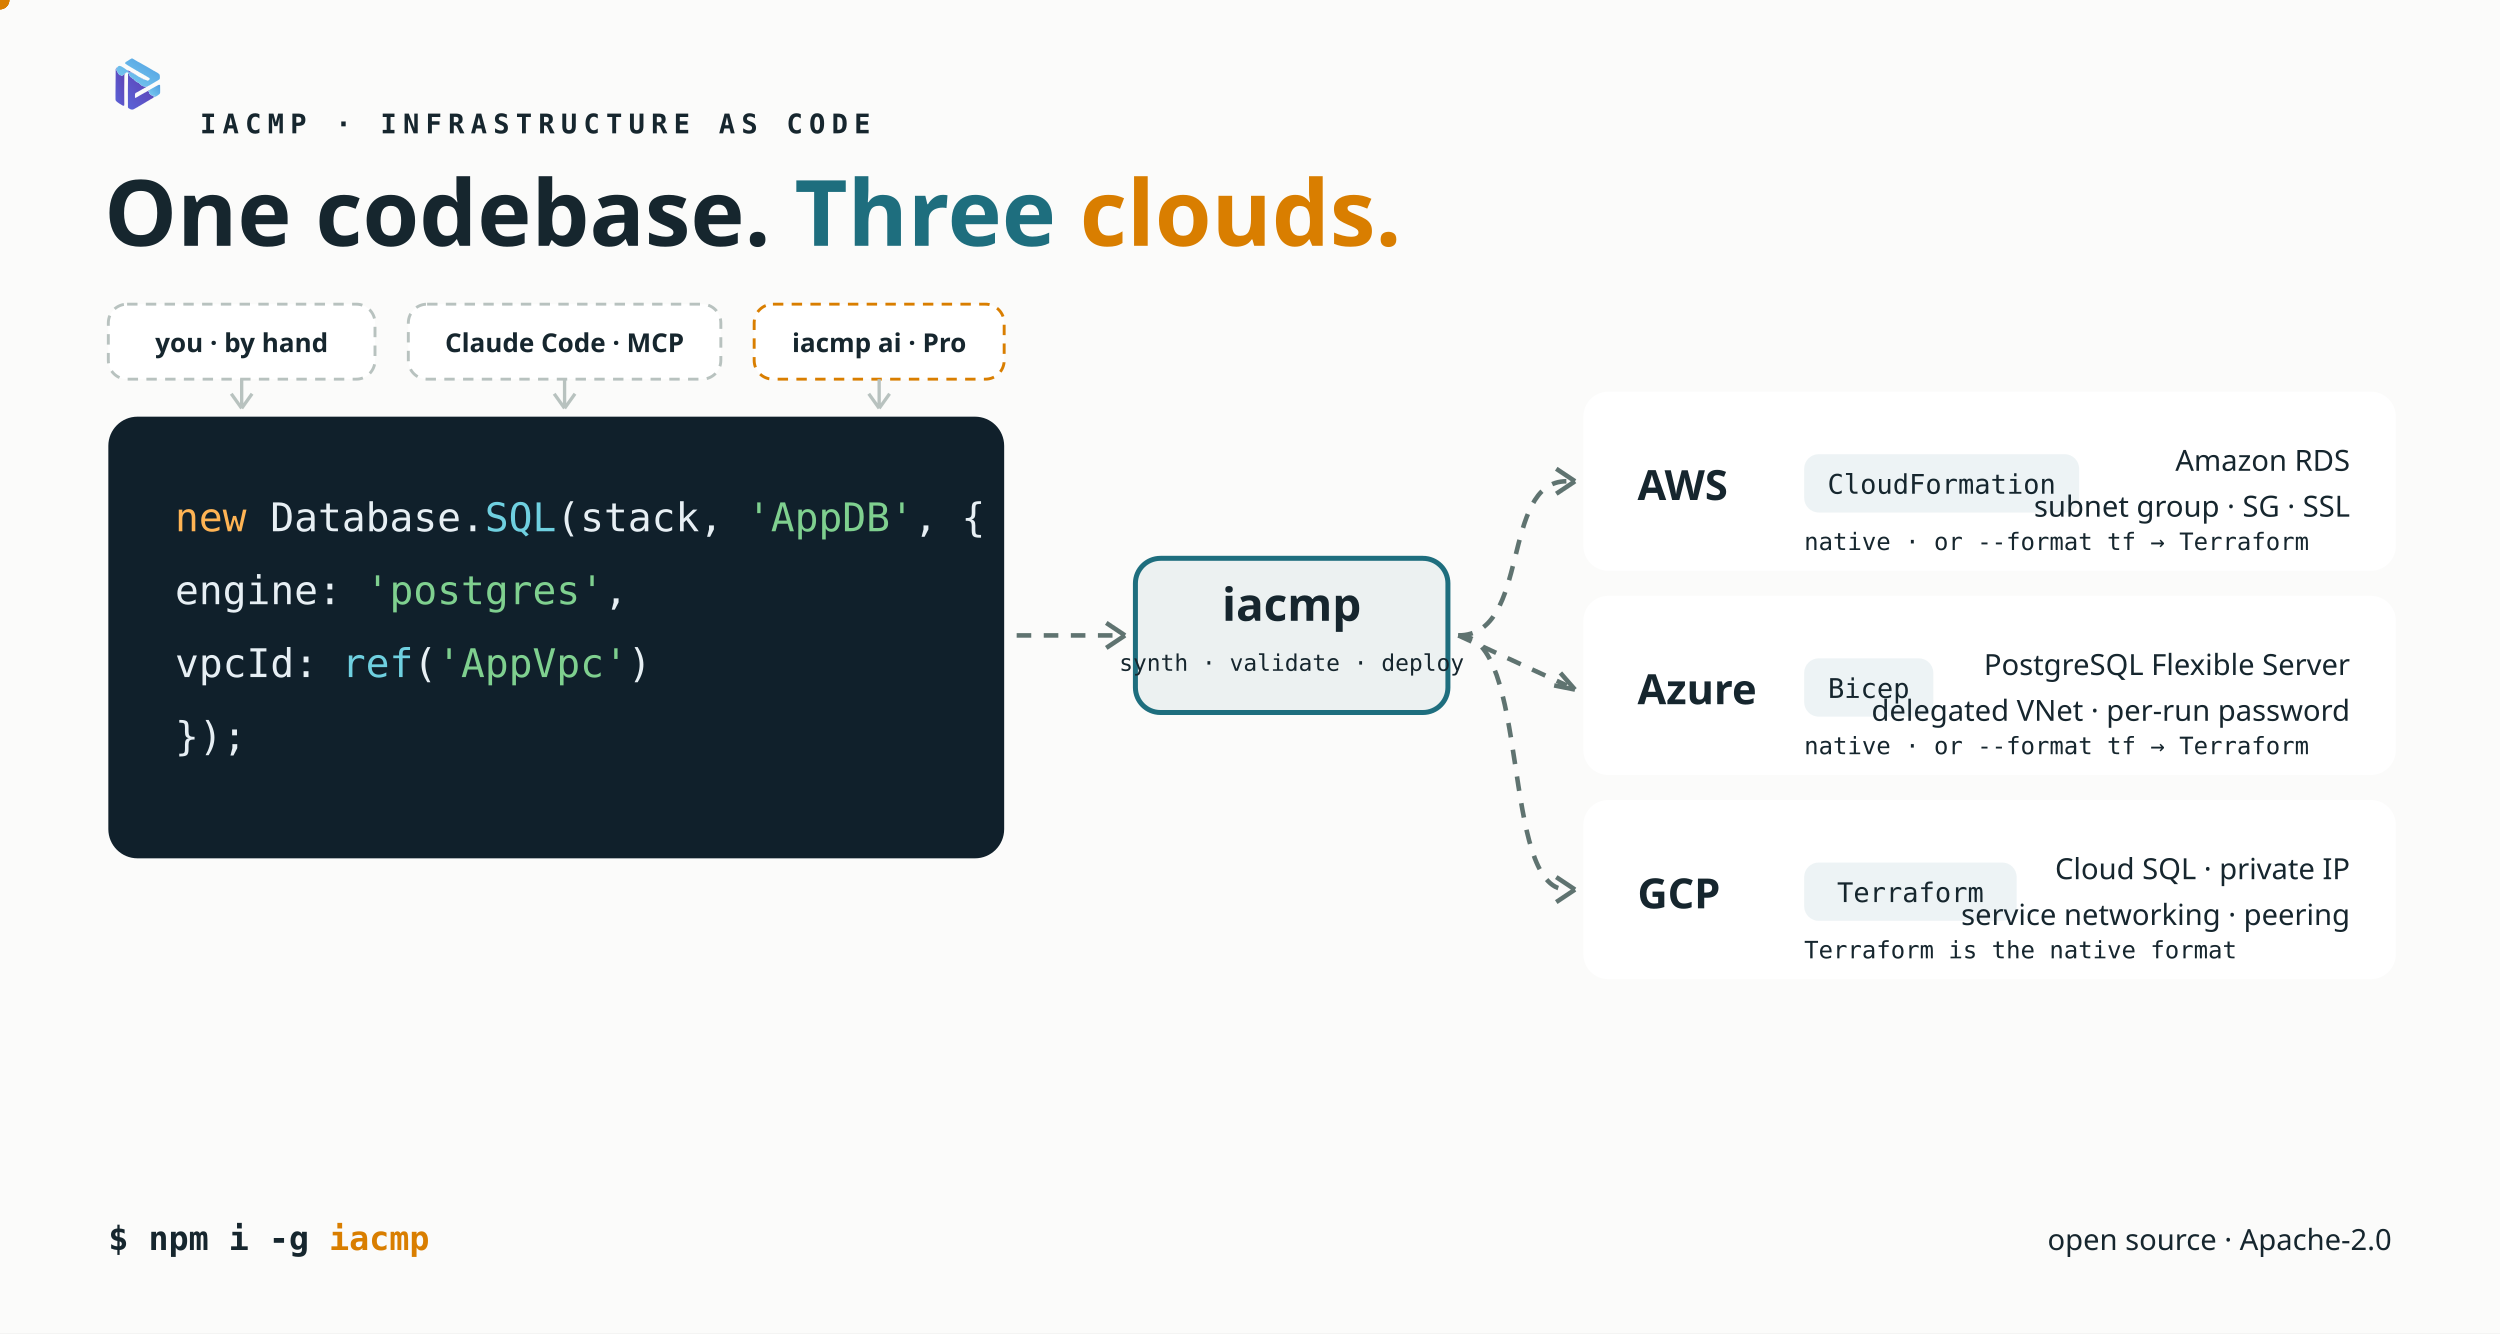
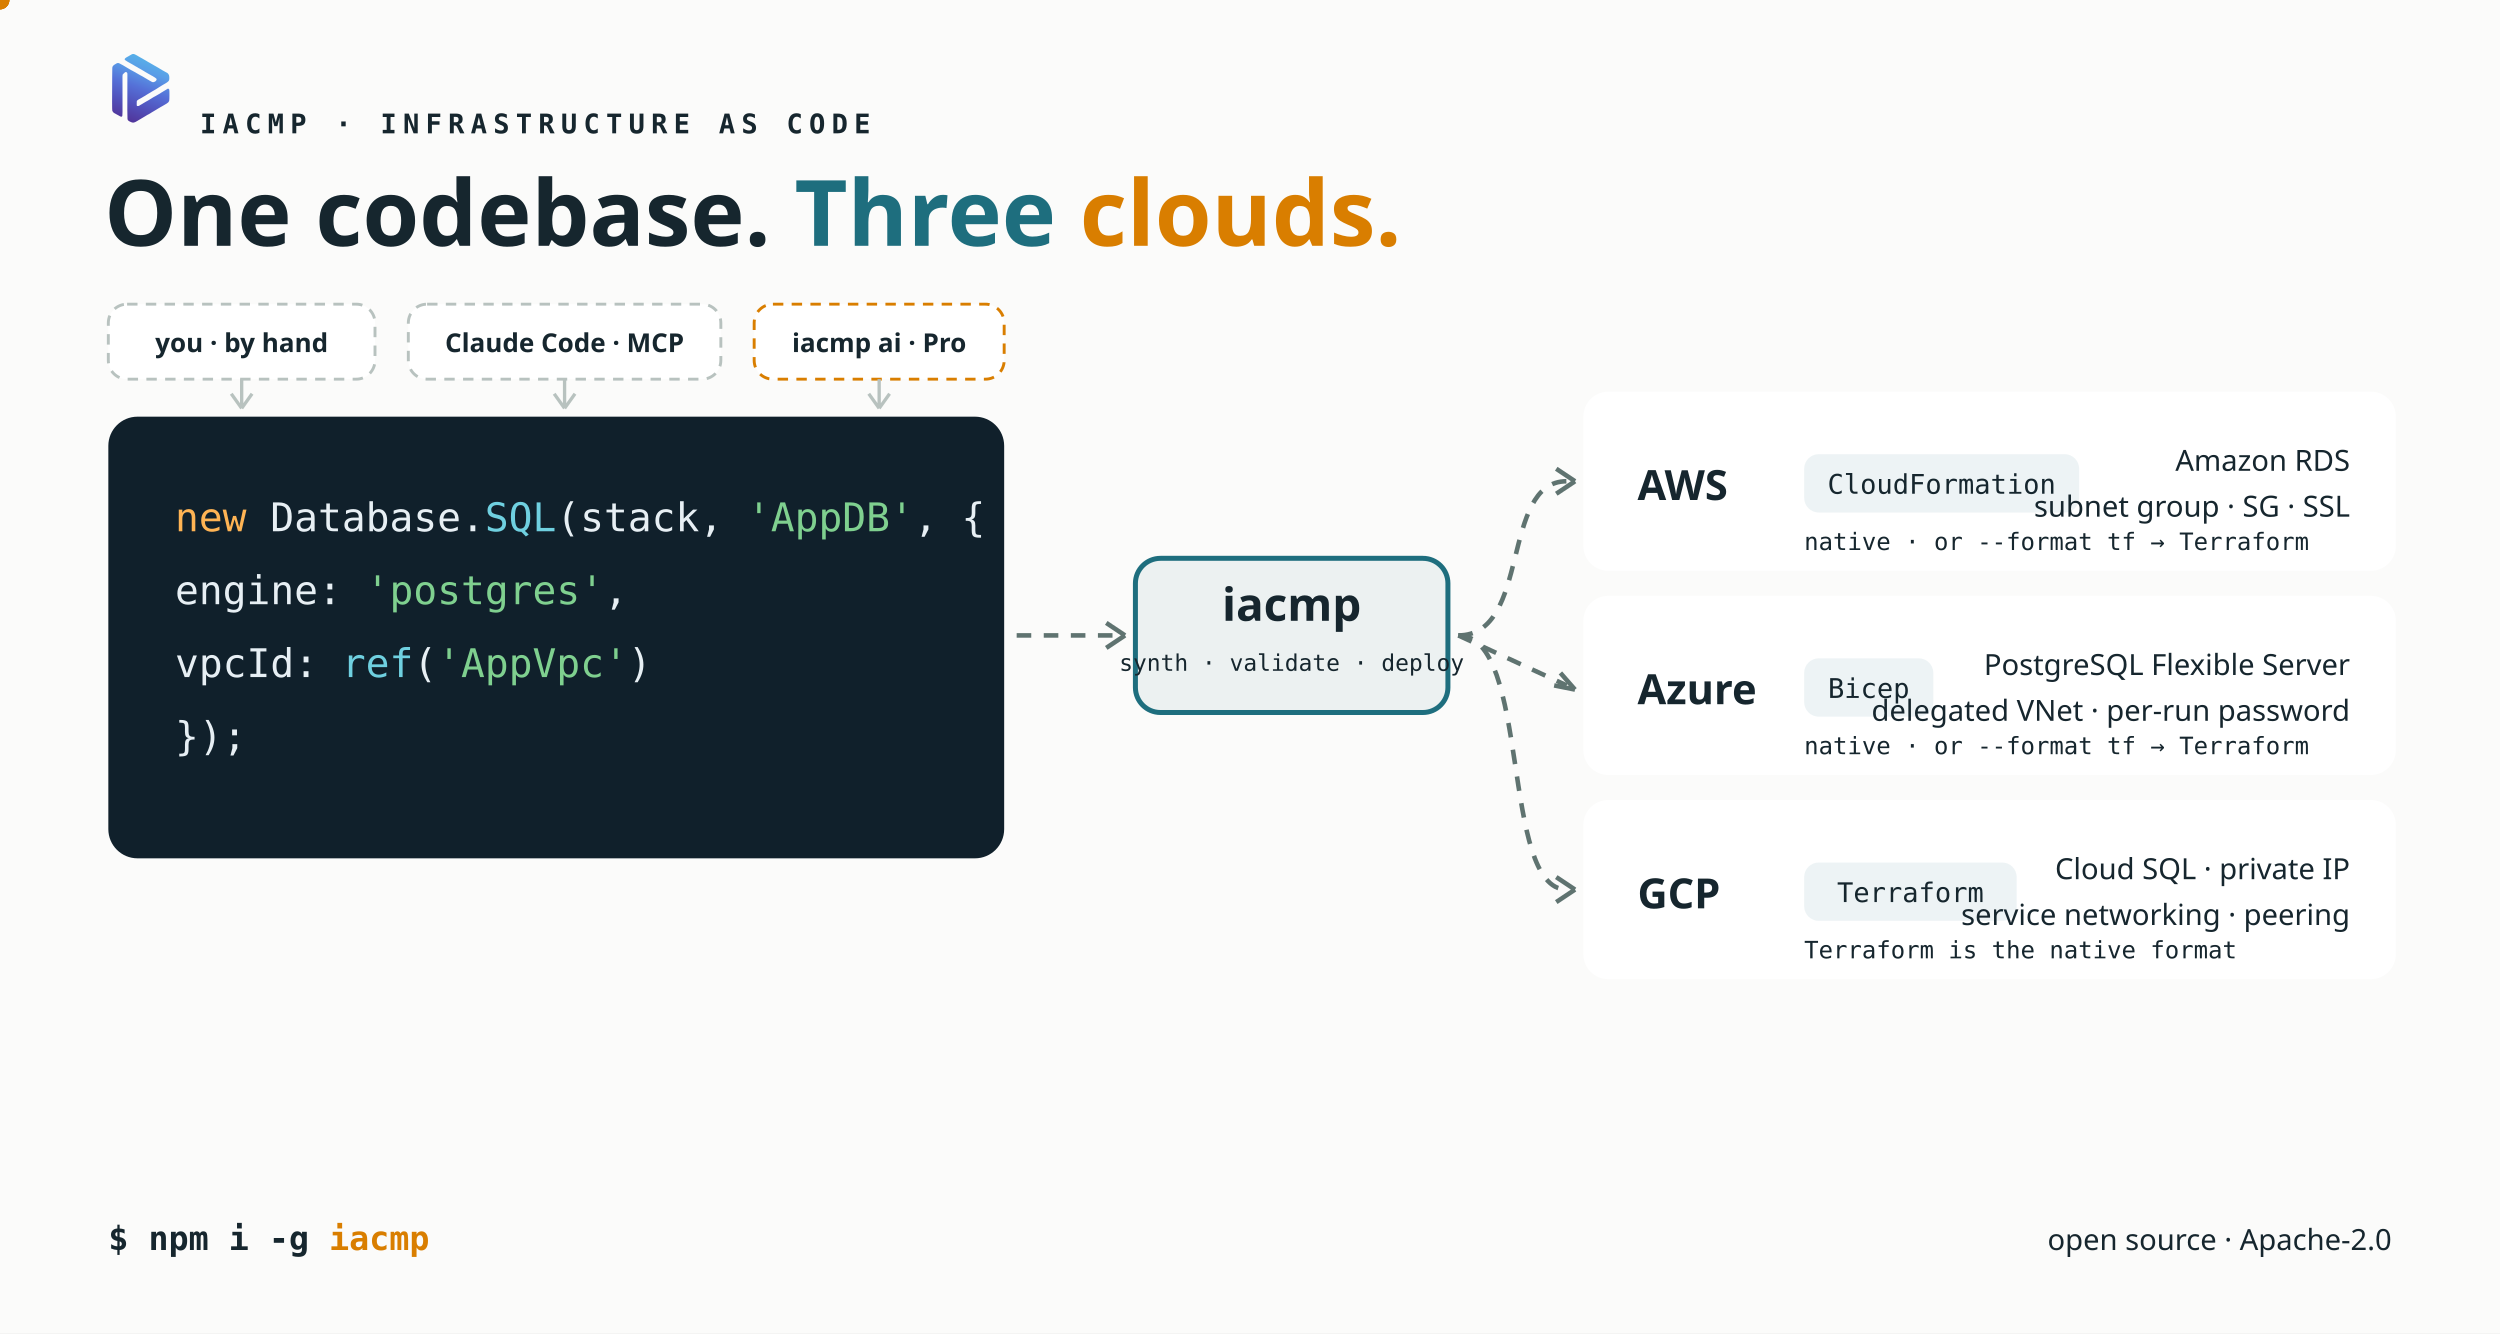
<svg xmlns="http://www.w3.org/2000/svg" viewBox="0 0 1200 640" font-family="'Avenir Next','Segoe UI',system-ui,sans-serif">
  <defs>
-     <linearGradient id="lgBack" x1="0" y1="0" x2="1" y2="1">
-       <stop offset="0" stop-color="#7FD0F2" />
-       <stop offset="1" stop-color="#4D9CE0" />
-     </linearGradient>
-     <linearGradient id="lgFront" x1="0" y1="0" x2="1" y2="1">
-       <stop offset="0" stop-color="#5A63D8" />
-       <stop offset="1" stop-color="#5F3DAE" />
+     <linearGradient id="lgMark" x1="0.65" y1="1" x2="0.35" y2="0">
+       <stop offset="0" stop-color="#56B8E9" />
+       <stop offset="0.25" stop-color="#599DE7" />
+       <stop offset="0.5" stop-color="#5570D7" />
+       <stop offset="0.75" stop-color="#5151BB" />
+       <stop offset="1" stop-color="#51359A" />
    </linearGradient>
  </defs>
  <style>
  .march { stroke-dasharray: 7 6; animation: march 1.5s linear infinite; }
  @keyframes march { to { stroke-dashoffset: -13; } }
  .pulse { fill: #D97E00; }
  .p1 { offset-path: path('M488 305 L 540 305'); animation: tr 3s linear infinite; }
  .p2 { offset-path: path('M700 305 C 735 305 720 231 756 231'); animation: tr 3s linear infinite .4s; }
  .p3 { offset-path: path('M700 305 L 756 329'); animation: tr 3s linear infinite .8s; }
  .p4 { offset-path: path('M700 305 C 735 305 720 427 756 427'); animation: tr 3s linear infinite 1.2s; }
  @keyframes tr { from { offset-distance: 0%; opacity: 0; } 15% { opacity: 1; } 85% { opacity: 1; } to { offset-distance: 100%; opacity: 0; } }
  .card { animation: glow 4.5s ease-in-out infinite; }
  .c2 { animation-delay: .7s; } .c3 { animation-delay: 1.4s; }
  @keyframes glow { 0%, 100% { stroke: #D8DDDB; } 30% { stroke: #1E6E7E; } }
  text { fill: #16262E; }
  .code { fill: #E7EFF4; }
  .mono { font-family: ui-monospace,'SF Mono',Menlo,Consolas,monospace; }
</style>
  <rect width="1200" height="640" fill="#FBFBFA" />
-   <g transform="translate(50,22) scale(0.30)">
+   <g transform="translate(52,24) scale(0.34)">
    <g transform="scale(0.151515)">
-       <g transform="translate(0,804) scale(0.1,-0.1)" fill="url(#lgFront)" stroke="none">
-         <path d="M1347 5755 c-20 -14 -37 -30 -37 -35 0 -5 -20 -32 -45 -59 -26 -31 -46 -64 -49 -83 -6 -40 -21 -1969 -21 -2718 0 -522 1 -547 20 -585 34 -70 196 -217 280 -254 27 -12 62 -37 78 -56 19 -23 48 -42 90 -57 34 -12 79 -38 100 -57 21 -19 67 -49 100 -66 34 -17 80 -42 102 -55 34 -19 48 -22 89 -16 69 11 81 43 71 191 -11 178 -6 2854 6 2980 15 153 37 205 106 256 30 23 51 44 47 47 -4 4 -9 1 -11 -6 -3 -6 -9 -10 -14 -6 -5 3 -9 0 -9 -6 0 -7 -7 -9 -16 -6 -14 5 -44 -14 -44 -29 0 -4 -6 -13 -12 -20 -25 -27 -33 -40 -46 -69 -10 -22 -16 -26 -22 -17 -6 10 -9 8 -15 -8 -3 -12 -11 -19 -16 -16 -5 4 -9 -1 -9 -10 0 -8 -8 -18 -17 -21 -34 -11 -68 -29 -87 -46 -11 -10 -31 -18 -45 -19 -24 0 -24 -1 -6 -9 17 -7 17 -9 3 -9 -10 -1 -18 -7 -19 -13 0 -7 -4 -4 -9 7 -5 11 -9 14 -9 8 -1 -21 -61 -16 -62 5 0 14 -2 14 -9 -3 -5 -11 -9 -15 -9 -9 -1 7 -10 14 -21 17 -12 3 -20 14 -20 26 0 18 -5 20 -60 16 -33 -2 -60 0 -60 6 0 5 -11 9 -25 9 -21 0 -25 5 -25 29 0 22 -6 30 -24 35 -14 3 -26 16 -30 31 -4 14 -11 25 -16 25 -6 0 -10 9 -10 20 0 11 -4 20 -9 20 -5 0 -13 9 -16 20 -3 11 -13 20 -21 20 -8 0 -14 7 -14 15 0 7 -6 18 -13 22 -12 8 -34 62 -42 102 -2 12 -15 32 -29 46 -14 14 -26 33 -26 41 0 8 -7 17 -15 20 -8 3 -17 22 -21 42 -4 21 -11 42 -16 48 -20 26 26 195 63 235 49 51 48 59 -4 24z" />
-         <path d="M2420 5484 c0 -18 50 -49 73 -45 4 0 7 -6 7 -14 0 -8 5 -15 10 -15 6 0 10 -7 10 -15 0 -8 4 -15 8 -15 7 0 12 -21 15 -67 0 -12 12 -27 24 -34 14 -7 21 -19 18 -26 -2 -8 0 -11 5 -8 6 3 11 -6 11 -22 1 -21 3 -23 6 -8 3 11 10 25 15 30 8 7 9 5 5 -7 -12 -33 90 -50 122 -19 10 9 26 11 55 6 23 -4 56 -7 74 -7 23 0 32 -4 33 -16 0 -14 2 -13 9 3 11 27 -13 47 -99 80 -38 14 -77 35 -87 46 -24 27 -85 58 -154 79 -31 9 -76 31 -99 48 -43 31 -61 39 -61 26z" />
-         <path d="M2930 5206 c0 -20 17 -29 23 -14 5 13 11 -18 7 -37 -1 -5 4 -5 11 2 13 13 35 7 62 -15 14 -13 17 -13 18 -1 0 8 5 2 11 -13 7 -20 17 -28 34 -28 16 0 24 -6 24 -17 0 -9 3 -13 7 -10 3 4 12 -2 20 -13 8 -11 20 -20 28 -20 8 0 29 -6 47 -14 48 -21 70 -29 96 -33 44 -7 13 15 -58 42 -40 15 -92 45 -120 69 -28 24 -67 48 -89 54 -21 7 -55 23 -75 37 -43 29 -46 30 -46 11z" />
-         <path d="M2524 5172 c-16 -10 -29 -3523 -14 -3607 16 -84 31 -102 117 -141 41 -19 90 -46 108 -60 96 -73 323 -77 405 -7 22 19 75 48 118 65 46 17 91 43 112 63 20 20 61 43 95 55 69 24 100 43 132 81 14 16 47 35 83 47 33 12 80 37 105 57 24 21 71 48 102 60 32 13 76 40 98 60 23 21 72 49 115 66 48 18 86 41 105 62 17 19 53 42 81 52 52 20 121 63 143 89 7 8 38 25 69 36 31 12 75 38 97 59 24 22 71 49 113 65 52 20 80 37 98 61 17 23 42 39 77 51 73 23 118 48 146 78 13 14 51 35 85 46 34 11 83 38 109 59 26 22 53 41 60 44 6 2 10 7 7 10 -5 5 -21 3 -85 -13 -42 -10 -64 0 -53 24 12 27 35 38 115 56 52 12 65 20 76 52 17 47 -127 65 -218 28 -50 -20 -85 -16 -85 11 0 12 -7 19 -20 19 -13 0 -20 7 -20 20 0 15 -7 20 -25 20 -15 0 -25 6 -25 14 0 8 -13 17 -30 21 -16 4 -32 15 -35 26 -4 10 -15 19 -26 19 -12 0 -19 7 -19 20 0 11 -7 20 -15 20 -8 0 -15 4 -15 9 0 5 -9 12 -19 16 -11 3 -23 15 -26 25 -4 11 -12 17 -21 13 -10 -4 -14 3 -14 26 0 17 4 31 9 31 20 0 42 54 44 105 1 29 -1 51 -5 48 -5 -2 -8 -14 -9 -26 0 -12 -3 -17 -5 -10 -5 11 -86 10 -121 -2 -10 -3 -10 3 0 28 8 18 16 30 20 27 4 -3 14 5 22 18 9 12 21 20 26 17 5 -4 9 1 9 9 0 8 6 19 13 23 8 4 16 16 20 25 10 27 -40 4 -83 -37 -23 -23 -61 -43 -108 -59 -48 -17 -89 -39 -119 -66 -25 -22 -50 -40 -54 -40 -28 0 -127 -48 -158 -76 -21 -18 -64 -43 -97 -55 -32 -12 -85 -41 -116 -65 -32 -23 -80 -50 -107 -59 -27 -9 -69 -33 -93 -54 -24 -21 -72 -49 -107 -62 -40 -15 -78 -38 -100 -61 -23 -23 -61 -46 -106 -63 -38 -14 -86 -38 -105 -54 -127 -101 -150 -75 -150 172 1 246 27 299 175 353 36 13 87 40 112 59 25 19 73 45 106 57 34 12 73 36 92 55 21 21 62 45 111 64 49 19 94 45 121 69 23 22 47 40 52 40 33 0 130 49 172 86 27 24 57 44 67 44 28 1 96 35 135 69 19 18 64 43 98 56 63 25 135 73 124 83 -3 3 -11 0 -17 -6 -7 -7 -22 -12 -35 -12 -13 0 -23 -4 -23 -9 0 -10 -39 -27 -52 -23 -5 1 -8 -2 -8 -8 0 -6 -3 -9 -7 -9 -5 1 -10 0 -13 -1 -43 -16 -150 -24 -150 -11 0 7 -4 10 -9 7 -5 -3 -14 1 -21 8 -12 16 -93 36 -140 36 -17 0 -30 5 -30 10 0 6 -13 10 -30 10 -16 0 -30 5 -30 10 0 6 -12 10 -26 10 -15 0 -38 12 -54 29 -16 16 -32 26 -35 23 -3 -3 -5 0 -5 7 0 20 -51 64 -107 93 -13 6 -23 17 -23 25 0 7 -9 13 -20 13 -13 0 -20 7 -20 20 0 16 -7 20 -35 20 -36 0 -41 9 -36 63 2 14 -6 17 -38 17 -34 0 -41 3 -41 20 0 11 -7 20 -15 20 -8 0 -15 5 -15 10 0 6 -13 10 -29 10 -20 0 -31 6 -34 18 -4 16 -5 16 -6 0 -2 -26 -19 -22 -24 5 -4 22 -4 22 -6 0 -1 -28 -21 -31 -21 -3 0 11 -4 20 -10 20 -5 0 -10 7 -10 15 0 8 -9 15 -20 15 -11 0 -20 5 -20 10 0 6 -9 10 -20 10 -11 0 -20 7 -20 15 0 8 -9 15 -19 15 -10 0 -21 7 -25 15 -3 8 -12 15 -21 15 -8 0 -15 7 -15 15 0 8 -9 15 -20 15 -13 0 -20 7 -20 20 0 13 -7 20 -20 20 -17 0 -20 7 -20 40 0 33 -3 40 -20 40 -11 0 -20 7 -20 15 0 11 -11 15 -40 15 -29 0 -40 4 -40 15 0 8 -9 15 -20 15 -11 0 -20 7 -20 15 0 8 -7 15 -15 15 -8 0 -19 9 -25 20 -6 11 -16 17 -25 14 -10 -4 -15 0 -15 15 0 14 -6 21 -20 21 -13 0 -20 7 -20 20 0 11 -4 20 -10 20 -5 0 -10 9 -10 20 0 17 -7 20 -50 20 -43 0 -50 3 -50 20 0 11 -4 20 -10 20 -5 0 -10 7 -10 16 0 8 -4 13 -9 9 -9 -5 -61 39 -61 52 0 3 -8 13 -18 22 -12 10 -26 53 -40 120 -24 117 -28 124 -48 97 -8 -11 -14 -14 -14 -8 0 7 -7 12 -15 12 -10 0 -15 10 -15 31 0 17 -4 28 -10 24 -9 -5 -15 15 -11 38 1 9 -1 9 -15 -1z" />
-         <path d="M3893 4657 c9 -8 17 -19 17 -26 0 -6 7 -11 15 -11 8 0 15 -7 15 -16 0 -8 5 -12 10 -9 6 3 13 -1 16 -9 3 -9 10 -13 15 -10 5 3 9 0 9 -5 0 -6 8 -11 18 -11 10 0 28 -7 40 -16 12 -8 32 -17 44 -19 13 -3 24 -9 26 -15 2 -5 17 -10 34 -10 44 0 20 24 -45 46 -74 24 -107 42 -147 79 -19 18 -46 36 -60 39 -23 6 -23 6 -7 -7z" />
-       </g>
-       <g transform="translate(0,804) scale(0.1,-0.1)" fill="url(#lgBack)" stroke="none">
-         <path d="M2899 6706 c-20 -7 -51 -24 -70 -39 -19 -14 -69 -42 -110 -61 -46 -20 -82 -44 -93 -60 -10 -17 -47 -41 -94 -62 -42 -19 -93 -50 -112 -69 -19 -18 -61 -43 -92 -55 -51 -19 -70 -32 -74 -50 -2 -12 -25 -66 -34 -82 -26 -45 1 -82 85 -119 28 -12 68 -40 90 -63 23 -23 59 -47 82 -55 24 -8 66 -34 93 -57 28 -24 77 -53 109 -64 36 -14 72 -36 93 -59 23 -24 57 -44 100 -59 38 -14 81 -38 106 -61 23 -21 67 -48 99 -59 32 -12 79 -39 106 -61 26 -22 70 -47 98 -56 31 -11 68 -33 93 -59 31 -30 61 -47 114 -64 54 -17 78 -31 100 -57 18 -23 50 -44 91 -60 35 -13 87 -42 115 -64 28 -22 77 -49 108 -61 32 -12 76 -36 98 -55 22 -18 71 -45 110 -60 43 -16 79 -38 92 -55 26 -31 59 -49 134 -74 32 -10 64 -31 87 -55 23 -25 56 -46 88 -56 27 -9 70 -34 94 -55 25 -22 72 -49 106 -61 117 -43 136 -179 34 -236 -22 -12 -57 -38 -77 -58 -48 -45 -72 -45 -165 5 -41 22 -79 37 -84 34 -5 -3 -9 -1 -9 5 0 5 -11 8 -25 6 -14 -1 -25 2 -25 6 0 5 -3 8 -7 7 -17 -4 -99 25 -116 40 -16 14 -19 14 -27 2 -7 -10 -10 -11 -10 -2 0 7 -15 12 -39 12 -22 0 -41 5 -43 10 -2 6 -13 12 -26 15 -12 2 -32 11 -44 19 -12 9 -30 16 -40 16 -10 0 -18 5 -18 11 0 5 -4 8 -9 5 -5 -3 -12 1 -15 10 -3 8 -10 12 -16 9 -5 -3 -10 1 -10 9 0 9 -7 16 -15 16 -8 0 -15 5 -15 11 0 13 -41 48 -56 49 -6 0 -17 7 -24 15 -7 8 -16 13 -20 10 -5 -3 -11 -1 -15 5 -4 6 -11 8 -16 5 -5 -4 -9 1 -9 9 0 11 -9 16 -29 16 -17 0 -31 6 -35 16 -4 10 -14 14 -26 11 -11 -3 -20 -2 -20 1 0 4 -23 20 -51 35 -28 16 -53 35 -56 43 -3 8 -16 14 -29 14 -17 0 -24 6 -24 20 0 15 -7 20 -25 20 -14 0 -25 5 -25 11 0 5 -4 8 -8 5 -5 -3 -14 3 -22 14 -7 10 -19 16 -25 14 -7 -3 -15 2 -19 11 -3 9 -10 13 -16 10 -5 -3 -10 1 -10 9 0 9 -9 17 -20 17 -28 2 -46 8 -108 35 -18 8 -39 14 -47 14 -8 0 -20 9 -28 20 -8 11 -17 17 -20 13 -4 -3 -7 1 -7 10 0 11 -8 17 -24 17 -17 0 -27 8 -34 28 -6 15 -11 21 -11 13 -1 -12 -4 -12 -18 1 -27 22 -49 28 -62 15 -7 -7 -12 -7 -11 -2 6 29 0 50 -10 35 -8 -12 -11 -11 -17 9 -6 23 -7 24 -14 5 -6 -15 -8 -16 -8 -2 -1 12 -10 16 -33 16 -18 0 -51 3 -74 7 -29 5 -45 3 -55 -6 -32 -31 -134 -14 -122 19 4 12 3 14 -5 7 -5 -5 -12 -19 -15 -30 -3 -15 -5 -13 -6 8 0 16 -5 25 -11 22 -5 -3 -7 0 -5 8 3 7 -4 19 -18 26 -12 7 -24 22 -24 34 -3 46 -8 67 -15 67 -4 0 -8 7 -8 15 0 8 -4 15 -10 15 -5 0 -10 7 -10 15 0 8 -3 14 -7 14 -20 -3 -34 3 -56 25 -14 14 -28 22 -31 19 -3 -4 -17 4 -31 17 -14 13 -25 20 -25 16 0 -4 -10 2 -22 14 -12 11 -25 20 -30 20 -4 0 -26 18 -47 40 -21 22 -59 49 -84 60 -25 11 -69 40 -98 65 -28 24 -65 47 -80 50 -16 4 -56 27 -88 51 -32 24 -66 44 -75 44 -9 0 -16 4 -16 8 0 5 -42 21 -94 36 -94 28 -94 28 -160 6 -37 -12 -72 -28 -80 -35 -7 -8 -16 -11 -20 -8 -3 4 -6 -2 -6 -13 0 -11 -8 -26 -17 -35 -97 -84 -182 -275 -145 -323 5 -6 12 -27 16 -48 4 -20 13 -39 21 -42 8 -3 15 -12 15 -20 0 -8 12 -27 26 -41 14 -14 27 -34 29 -46 8 -40 30 -94 42 -102 7 -4 13 -15 13 -22 0 -8 6 -15 14 -15 8 0 18 -9 21 -20 3 -11 11 -20 16 -20 5 0 9 -9 9 -20 0 -11 4 -20 10 -20 5 0 12 -11 16 -25 4 -15 16 -28 30 -31 18 -5 24 -13 24 -35 0 -24 4 -29 25 -29 14 0 25 -4 25 -9 0 -6 27 -8 60 -6 55 4 60 2 60 -16 0 -12 8 -23 20 -26 11 -3 20 -10 21 -17 0 -6 4 -2 9 9 7 17 9 17 9 3 1 -21 61 -26 62 -5 0 6 4 3 9 -8 5 -11 9 -14 9 -7 1 6 9 12 19 13 14 0 14 2 -3 9 -18 8 -18 9 6 9 14 1 34 9 45 19 19 17 53 35 87 46 9 3 17 13 17 21 0 9 4 14 9 10 5 -3 13 4 16 16 6 16 9 18 15 8 6 -9 12 -5 22 17 7 16 17 34 23 41 5 7 16 19 23 27 6 8 12 18 12 21 0 15 30 34 44 29 9 -3 16 -1 16 6 0 6 5 8 10 5 6 -3 10 -1 10 6 0 6 8 9 20 6 13 -3 20 0 20 9 0 8 5 14 10 14 6 0 24 10 39 21 26 19 33 20 65 9 19 -6 41 -8 47 -4 7 4 10 3 7 -2 -3 -5 -2 -18 3 -29 7 -19 8 -19 8 2 2 39 21 36 21 -2 0 -29 3 -36 15 -31 8 3 14 2 14 -2 -4 -22 2 -42 11 -37 6 4 10 -7 10 -24 0 -21 5 -31 15 -31 8 0 15 -5 15 -12 0 -6 6 -3 14 8 20 27 24 20 48 -97 14 -67 28 -110 40 -120 10 -9 18 -19 18 -22 0 -13 52 -57 61 -52 5 4 9 -1 9 -9 0 -9 5 -16 10 -16 6 0 10 -9 10 -20 0 -17 7 -20 50 -20 43 0 50 -3 50 -20 0 -11 5 -20 10 -20 6 0 10 -9 10 -20 0 -13 7 -20 20 -20 14 0 20 -7 20 -21 0 -15 5 -19 15 -15 9 3 19 -3 25 -14 6 -11 17 -20 25 -20 8 0 15 -7 15 -15 0 -8 9 -15 20 -15 11 0 20 -7 20 -15 0 -11 11 -15 40 -15 29 0 40 -4 40 -15 0 -8 9 -15 20 -15 17 0 20 -7 20 -40 0 -33 3 -40 20 -40 13 0 20 -7 20 -20 0 -13 7 -20 20 -20 11 0 20 -7 20 -15 0 -8 7 -15 15 -15 9 0 18 -7 21 -15 4 -8 15 -15 25 -15 10 0 19 -7 19 -15 0 -8 9 -15 20 -15 11 0 20 -4 20 -10 0 -5 9 -10 20 -10 11 0 20 -7 20 -15 0 -8 5 -15 10 -15 6 0 10 -9 10 -20 0 -27 18 -25 23 2 4 23 4 23 6 1 1 -27 18 -30 24 -5 4 16 5 16 6 0 1 -13 10 -18 31 -18 17 0 30 -4 30 -10 0 -5 7 -10 15 -10 8 0 15 -9 15 -20 0 -17 7 -20 41 -20 32 0 40 -3 38 -17 -5 -54 0 -63 36 -63 28 0 35 -4 35 -20 0 -13 7 -20 20 -20 11 0 20 -6 20 -13 0 -8 10 -19 23 -25 56 -29 107 -73 107 -93 0 -7 2 -10 5 -7 3 3 19 -7 35 -23 16 -17 39 -29 54 -29 14 0 26 -4 26 -10 0 -5 14 -10 30 -10 17 0 30 -4 30 -10 0 -5 13 -10 30 -10 47 0 128 -20 140 -36 7 -7 16 -11 21 -8 5 3 9 0 9 -7 0 -13 107 -5 150 11 3 1 8 2 13 1 4 0 7 3 7 9 0 6 3 9 8 8 13 -4 52 13 52 23 0 5 10 9 23 9 13 0 27 4 33 9 5 6 25 12 44 14 54 7 147 52 183 90 21 22 56 42 101 58 48 16 80 35 104 61 23 24 60 47 103 63 37 15 87 44 112 65 24 21 67 48 95 58 28 11 70 36 93 56 23 19 72 47 109 61 37 14 80 39 96 56 15 16 61 46 102 65 133 64 155 120 143 369 -9 173 -13 191 -66 231 -19 14 -44 42 -56 60 -14 23 -42 46 -82 66 -34 17 -81 46 -106 64 -24 19 -70 43 -102 55 -32 12 -76 37 -98 55 -38 33 -119 74 -146 74 -7 0 -35 19 -61 43 -29 26 -78 55 -119 71 -38 15 -83 40 -100 56 -16 16 -61 43 -98 60 -38 17 -91 48 -118 70 -27 21 -70 45 -96 54 -27 9 -67 34 -91 55 -28 26 -67 48 -109 62 -43 14 -81 36 -108 60 -25 23 -69 48 -112 64 -39 15 -90 42 -112 61 -22 20 -69 47 -103 61 -35 14 -82 41 -106 60 -23 19 -69 45 -102 58 -33 13 -79 38 -101 56 -36 29 -139 78 -164 79 -5 0 -30 18 -54 40 -28 25 -67 47 -109 61 -45 15 -80 35 -112 65 -25 23 -70 52 -99 63 -30 11 -70 33 -90 49 -68 54 -109 67 -162 48z" />
-         <path d="M5724 3902 c-21 -16 -70 -40 -108 -53 -41 -14 -84 -38 -108 -59 -25 -24 -64 -44 -111 -59 -51 -17 -82 -34 -108 -61 -23 -23 -58 -45 -91 -56 -59 -19 -88 -35 -135 -75 -17 -15 -60 -36 -95 -48 -37 -12 -78 -35 -98 -54 -19 -18 -54 -45 -77 -61 -24 -16 -43 -34 -43 -41 0 -7 -7 -15 -15 -19 -8 -3 -15 -13 -15 -21 0 -9 -4 -14 -9 -10 -5 3 -16 -3 -23 -13 -7 -11 -17 -19 -22 -18 -5 0 -15 -13 -23 -31 -10 -25 -10 -31 0 -28 35 12 116 13 121 2 2 -7 5 -2 5 10 1 12 4 24 9 26 4 3 6 -19 5 -48 -2 -51 -24 -105 -44 -105 -5 0 -9 -14 -9 -31 0 -23 4 -30 14 -26 9 4 17 -2 21 -13 3 -10 15 -22 26 -25 10 -4 19 -11 19 -16 0 -5 7 -9 15 -9 8 0 15 -9 15 -20 0 -13 7 -20 19 -20 11 0 22 -9 26 -19 3 -11 19 -22 35 -26 17 -4 30 -13 30 -21 0 -8 10 -14 25 -14 18 0 25 -5 25 -20 0 -13 7 -20 20 -20 13 0 20 -7 20 -19 0 -27 35 -31 85 -11 91 37 235 19 218 -28 -11 -32 -24 -40 -76 -52 -79 -18 -103 -29 -115 -55 -12 -25 30 -41 61 -23 8 4 31 9 51 10 20 2 38 8 40 14 2 7 16 9 30 7 15 -3 26 -1 26 6 0 6 9 11 19 11 11 0 22 4 26 9 3 6 14 8 25 6 10 -2 25 4 32 12 7 9 49 33 94 54 48 22 87 48 97 63 10 14 40 38 69 52 67 34 142 105 170 162 23 47 23 49 21 432 -1 212 -5 400 -8 418 -12 64 -113 82 -181 34z" />
+       <g transform="translate(0,720) scale(0.1,-0.1)" fill="url(#lgMark)" stroke="none">
+         <path d="M2175 6793 c-38 -20 -81 -44 -94 -54 -13 -11 -29 -19 -37 -19 -7 0 -25 -11 -41 -24 -15 -13 -48 -33 -73 -45 -86 -42 -128 -66 -146 -83 -11 -9 -35 -23 -54 -32 -104 -48 -210 -148 -210 -198 0 -45 67 -111 162 -159 22 -11 50 -29 61 -40 12 -10 26 -19 31 -19 6 -1 43 -21 81 -46 39 -24 95 -56 125 -70 30 -14 57 -30 60 -34 3 -4 30 -20 60 -34 69 -33 140 -74 160 -91 8 -7 32 -20 53 -28 20 -9 37 -20 37 -26 0 -5 20 -17 45 -26 25 -10 50 -24 56 -31 6 -7 34 -25 62 -39 29 -14 73 -38 98 -53 26 -15 70 -39 97 -54 28 -15 54 -33 57 -39 4 -6 27 -19 51 -30 24 -10 50 -23 57 -30 12 -11 59 -37 147 -80 25 -12 58 -32 73 -45 16 -13 35 -24 42 -24 7 0 26 -11 42 -24 15 -13 45 -31 65 -39 21 -9 47 -25 60 -36 12 -12 27 -21 34 -21 7 0 25 -11 41 -24 15 -13 48 -34 72 -47 23 -13 64 -36 90 -51 25 -15 66 -38 91 -50 26 -13 59 -33 74 -46 16 -12 34 -22 41 -22 7 0 29 -13 49 -29 20 -16 50 -32 66 -36 16 -3 34 -13 41 -22 7 -8 36 -26 64 -39 27 -14 77 -40 110 -59 33 -18 74 -40 90 -49 17 -8 39 -24 49 -35 11 -12 24 -21 30 -21 6 0 26 -10 45 -23 19 -12 49 -31 66 -42 122 -77 154 -120 140 -191 -11 -64 -96 -161 -155 -179 -14 -4 -41 -17 -60 -29 -52 -31 -172 -30 -217 2 -18 12 -47 28 -65 34 -18 6 -46 22 -61 35 -16 12 -34 23 -41 23 -8 0 -26 10 -42 22 -15 13 -48 33 -74 46 -97 50 -128 68 -145 82 -10 8 -35 24 -56 35 -121 64 -157 85 -168 99 -8 9 -19 16 -26 16 -7 0 -29 14 -50 30 -21 17 -43 30 -49 30 -7 0 -30 13 -52 29 -21 16 -50 32 -64 36 -14 4 -34 15 -45 25 -11 9 -39 24 -61 33 -23 9 -58 27 -79 41 -21 14 -41 26 -45 26 -5 0 -37 18 -71 40 -35 22 -87 52 -116 66 -28 13 -56 31 -62 38 -6 7 -31 21 -56 31 -25 9 -45 20 -45 25 0 4 -24 20 -52 34 -29 15 -75 40 -103 56 -27 16 -78 42 -111 59 -34 16 -64 34 -68 39 -3 6 -23 16 -44 23 -20 6 -46 19 -57 29 -11 9 -36 23 -55 30 -19 7 -44 21 -55 30 -11 10 -38 27 -60 39 -22 12 -65 37 -95 56 -30 19 -73 44 -95 55 -62 33 -129 73 -160 98 -15 12 -33 22 -40 22 -6 0 -29 13 -51 30 -21 16 -44 30 -51 30 -6 0 -24 11 -40 24 -15 13 -48 33 -73 45 -25 12 -72 37 -105 56 -33 18 -82 45 -110 59 -27 14 -57 30 -65 35 -165 101 -249 97 -418 -18 -51 -34 -107 -69 -134 -82 -49 -25 -118 -99 -150 -162 -33 -62 -33 -62 -39 -957 -15 -2024 -11 -3121 10 -3160 10 -19 28 -53 39 -75 31 -63 113 -139 170 -159 14 -5 41 -19 60 -32 19 -13 40 -24 47 -24 7 0 29 -13 50 -30 21 -16 46 -30 55 -30 9 0 34 -13 54 -29 20 -16 50 -32 66 -36 16 -3 34 -13 41 -22 7 -8 36 -26 64 -39 27 -14 73 -38 100 -54 71 -41 112 -40 165 8 48 43 51 190 40 2682 -5 1075 -4 1178 11 1201 28 42 174 187 220 219 77 52 156 31 207 -55 23 -40 23 -40 16 -1270 -10 -1897 -6 -2954 12 -3039 16 -77 59 -136 123 -170 20 -10 43 -24 51 -31 8 -7 30 -17 48 -23 18 -6 45 -20 60 -30 35 -24 190 -72 234 -72 54 0 189 39 228 65 19 13 52 31 72 39 20 9 40 21 43 26 4 6 31 22 60 34 29 13 55 29 59 35 4 6 26 20 49 31 45 23 113 62 168 97 18 13 38 23 43 23 4 0 21 11 38 25 16 14 35 25 42 25 7 0 30 13 51 30 20 16 46 32 58 36 12 4 35 17 50 30 16 13 34 24 41 24 7 0 30 14 51 30 21 17 44 30 51 30 7 0 26 11 42 25 17 14 46 32 64 40 19 7 40 20 47 28 6 8 26 21 44 28 18 7 46 23 63 36 17 13 37 23 45 23 8 0 30 10 48 23 45 29 115 70 169 98 23 13 42 27 42 31 0 5 24 19 53 32 28 12 58 30 66 39 7 10 19 17 25 17 7 0 28 11 47 26 19 14 52 34 74 45 58 29 130 72 152 90 10 9 28 20 40 23 12 4 38 20 58 36 21 17 43 30 50 30 7 0 19 7 26 17 8 9 34 25 59 36 25 11 58 30 73 43 16 13 35 24 42 24 7 0 26 11 42 24 15 13 44 31 63 40 19 9 60 32 90 51 30 19 75 44 100 55 25 12 52 28 61 36 17 15 73 47 146 84 23 11 45 25 49 31 3 6 27 20 53 31 25 10 55 27 66 37 11 10 32 25 46 32 98 53 167 123 194 198 7 20 20 50 29 68 25 49 29 973 4 1019 -50 91 -115 118 -174 72 -29 -24 -69 -50 -144 -93 -25 -14 -70 -41 -100 -60 -30 -19 -77 -46 -105 -61 -49 -26 -60 -33 -147 -92 -25 -18 -51 -32 -57 -32 -6 0 -20 -9 -31 -20 -10 -10 -37 -28 -58 -39 -21 -11 -44 -27 -51 -35 -8 -9 -19 -16 -26 -16 -7 0 -36 -16 -64 -35 -28 -19 -55 -35 -60 -35 -5 0 -22 -11 -38 -24 -15 -13 -45 -28 -65 -35 -20 -7 -42 -19 -50 -28 -7 -9 -31 -24 -53 -35 -22 -10 -71 -37 -110 -58 -38 -22 -89 -48 -111 -59 -23 -11 -45 -24 -48 -30 -4 -6 -26 -19 -49 -29 -23 -10 -48 -26 -56 -35 -7 -10 -19 -17 -25 -17 -13 0 -105 -56 -148 -89 -15 -12 -42 -28 -61 -36 -18 -7 -39 -20 -46 -28 -6 -8 -26 -21 -44 -28 -18 -7 -45 -23 -60 -36 -16 -13 -34 -23 -40 -23 -7 0 -28 -10 -46 -23 -54 -34 -122 -74 -166 -96 -22 -11 -55 -31 -74 -45 -19 -15 -40 -26 -47 -26 -7 0 -26 -11 -42 -25 -17 -14 -35 -25 -40 -25 -6 0 -24 -11 -40 -25 -16 -13 -49 -34 -73 -45 -24 -11 -69 -36 -99 -55 -30 -19 -71 -43 -90 -55 -19 -11 -47 -30 -62 -42 -22 -17 -44 -22 -110 -26 -129 -6 -123 -18 -123 248 0 223 0 223 60 277 33 30 78 64 100 75 91 45 144 74 158 86 16 14 63 40 155 87 29 15 55 31 58 36 2 5 24 18 47 29 45 23 113 62 168 97 18 13 39 23 45 23 6 0 21 11 34 25 13 14 29 25 36 25 7 0 26 11 42 25 17 14 46 32 64 40 19 7 40 20 47 28 6 8 26 21 44 28 18 7 40 19 50 28 23 19 97 63 154 91 23 11 45 25 48 31 4 5 32 23 63 40 99 53 144 79 170 99 13 11 30 20 38 20 7 0 26 11 42 25 17 14 34 25 39 25 5 0 32 15 60 33 28 17 66 41 85 52 18 11 47 29 64 40 41 27 86 56 125 80 31 19 55 35 126 80 18 11 44 28 60 37 15 10 71 45 123 78 52 33 115 70 140 83 26 12 59 32 74 45 16 12 34 22 41 22 6 0 29 13 51 30 21 16 44 30 51 30 6 0 25 11 41 25 17 14 45 32 64 39 18 8 42 24 52 35 11 12 23 21 29 21 23 0 129 106 157 157 45 84 46 379 2 495 -45 117 -133 212 -230 249 -14 5 -36 18 -51 28 -14 10 -37 22 -51 26 -14 4 -34 16 -45 26 -11 10 -38 25 -60 34 -22 10 -49 25 -60 35 -11 10 -37 23 -57 29 -20 7 -42 19 -50 28 -7 9 -31 24 -53 35 -22 10 -65 34 -95 53 -30 19 -73 44 -95 56 -22 12 -53 32 -68 45 -16 13 -34 24 -40 24 -7 0 -30 14 -51 30 -22 17 -45 30 -52 30 -7 0 -25 10 -41 23 -15 13 -44 29 -63 37 -19 8 -48 24 -63 37 -16 13 -34 23 -41 23 -8 0 -26 10 -41 22 -30 23 -83 53 -160 91 -28 14 -57 32 -64 40 -7 9 -25 19 -41 22 -16 4 -46 20 -66 36 -20 16 -41 29 -47 29 -6 0 -24 11 -41 24 -17 13 -42 27 -55 31 -14 4 -42 20 -64 36 -22 16 -46 29 -53 29 -7 0 -25 10 -41 23 -15 13 -42 29 -60 36 -18 7 -37 19 -44 27 -6 7 -34 25 -62 39 -94 48 -133 70 -162 93 -15 12 -33 22 -41 22 -7 0 -25 11 -41 24 -15 13 -48 33 -73 45 -56 27 -100 52 -148 83 -54 34 -90 55 -149 82 -28 14 -54 30 -57 35 -4 6 -28 20 -54 31 -25 11 -49 25 -52 29 -3 5 -29 21 -59 37 -29 16 -74 41 -100 56 -215 124 -306 139 -436 71z" />
      </g>
    </g>
  </g>
  <text x="96" y="64" class="mono" font-size="13" letter-spacing="3" font-weight="600" fill="#1E6E7E">IACMP · INFRASTRUCTURE AS CODE</text>
  <text x="50" y="118" font-size="44" font-weight="700">One codebase. <tspan fill="#1E6E7E">Three</tspan>
    <tspan fill="#D97E00">clouds.</tspan>
  </text>
  <g font-size="12.5" font-weight="600">
    <rect x="52" y="146" width="128" height="36" rx="9" fill="#fff" stroke="#B8C2BF" stroke-width="1.4" stroke-dasharray="5 4" />
    <text x="116" y="169" text-anchor="middle" fill="#44555C">you · by hand</text>
    <rect x="196" y="146" width="150" height="36" rx="9" fill="#fff" stroke="#B8C2BF" stroke-width="1.4" stroke-dasharray="5 4" />
    <text x="271" y="169" text-anchor="middle" fill="#44555C">Claude Code · MCP</text>
    <rect x="362" y="146" width="120" height="36" rx="9" fill="#fff" stroke="#D97E00" stroke-width="1.4" stroke-dasharray="5 4" />
    <text x="422" y="169" text-anchor="middle" fill="#44555C">iacmp ai · Pro</text>
  </g>
  <g stroke="#B8C2BF" stroke-width="1.6" fill="none">
    <path d="M116 182 v 14 M116 196 l -5 -7 M116 196 l 5 -7" />
    <path d="M271 182 v 14 M271 196 l -5 -7 M271 196 l 5 -7" />
    <path d="M422 182 v 14 M422 196 l -5 -7 M422 196 l 5 -7" />
  </g>
  <rect x="52" y="200" width="430" height="212" rx="14" fill="#10202B" />
  <text x="84" y="255" class="mono code" font-size="19">
    <tspan fill="#FFB454">new</tspan> Database.<tspan fill="#6FD0E0">SQL</tspan>(stack, <tspan fill="#7FD08F">'AppDB'</tspan>, {</text>
  <text x="84" y="290" class="mono code" font-size="19">  engine: <tspan fill="#7FD08F">'postgres'</tspan>,</text>
  <text x="84" y="325" class="mono code" font-size="19">  vpcId: <tspan fill="#6FD0E0">ref</tspan>(<tspan fill="#7FD08F">'AppVpc'</tspan>)</text>
  <text x="84" y="360" class="mono code" font-size="19">});</text>
  <rect x="545" y="268" width="150" height="74" rx="12" fill="rgba(30,110,126,.07)" stroke="#1E6E7E" stroke-width="2.4" />
  <text x="620" y="298" font-size="22" font-weight="700" fill="#1E6E7E" text-anchor="middle">iacmp</text>
  <text x="620" y="322" class="mono" font-size="11" fill="#44555C" text-anchor="middle">synth · validate · deploy</text>
  <g stroke="#5F7370" stroke-width="2.2" fill="none">
    <path class="march" d="M488 305 L 536 305" />
    <path d="M540 305 l -9 -6 M540 305 l -9 6" />
    <path class="march" d="M700 305 C 735 305 720 231 752 231" />
    <path d="M756 231 l -9 -6 M756 231 l -9 6" />
    <path class="march" d="M700 305 L 752 329" />
    <path d="M756 331 l -10 -2 M756 331 l -7 -8" />
    <path class="march" d="M700 305 C 735 305 720 427 752 427" />
    <path d="M756 427 l -9 -6 M756 427 l -9 6" />
  </g>
  <circle class="pulse p1" r="4.5" />
  <circle class="pulse p2" r="4.5" />
  <circle class="pulse p3" r="4.5" />
  <circle class="pulse p4" r="4.5" />
  <g>
    <rect class="card" x="760" y="188" width="390" height="86" rx="12" fill="#fff" stroke-width="1.8" />
    <text x="786" y="240" font-size="20" font-weight="700">AWS</text>
    <rect x="866" y="218" width="132" height="28" rx="7" fill="rgba(30,110,126,.08)" />
    <text x="932" y="237" class="mono" font-size="13" fill="#1E6E7E" text-anchor="middle">CloudFormation</text>
    <text x="1128" y="226" font-size="14" fill="#44555C" text-anchor="end">Amazon RDS</text>
    <text x="1128" y="248" font-size="14" fill="#44555C" text-anchor="end">subnet group · SG · SSL</text>
    <text x="866" y="264" class="mono" font-size="11.5" fill="#6E7F7B">native · or --format tf → Terraform</text>
  </g>
  <g>
    <rect class="card c2" x="760" y="286" width="390" height="86" rx="12" fill="#fff" stroke-width="1.8" />
    <text x="786" y="338" font-size="20" font-weight="700">Azure</text>
    <rect x="866" y="316" width="62" height="28" rx="7" fill="rgba(30,110,126,.08)" />
    <text x="897" y="335" class="mono" font-size="13" fill="#1E6E7E" text-anchor="middle">Bicep</text>
    <text x="1128" y="324" font-size="14" fill="#44555C" text-anchor="end">PostgreSQL Flexible Server</text>
    <text x="1128" y="346" font-size="14" fill="#44555C" text-anchor="end">delegated VNet · per-run password</text>
    <text x="866" y="362" class="mono" font-size="11.5" fill="#6E7F7B">native · or --format tf → Terraform</text>
  </g>
  <g>
    <rect class="card c3" x="760" y="384" width="390" height="86" rx="12" fill="#fff" stroke-width="1.8" />
    <text x="786" y="436" font-size="20" font-weight="700">GCP</text>
    <rect x="866" y="414" width="102" height="28" rx="7" fill="rgba(30,110,126,.08)" />
    <text x="917" y="433" class="mono" font-size="13" fill="#1E6E7E" text-anchor="middle">Terraform</text>
    <text x="1128" y="422" font-size="14" fill="#44555C" text-anchor="end">Cloud SQL · private IP</text>
    <text x="1128" y="444" font-size="14" fill="#44555C" text-anchor="end">service networking · peering</text>
    <text x="866" y="460" class="mono" font-size="11.5" fill="#6E7F7B">Terraform is the native format</text>
  </g>
  <text x="52" y="600" class="mono" font-size="16" font-weight="600">$ npm i -g <tspan fill="#D97E00" font-weight="700">iacmp</tspan>
  </text>
  <text x="1148" y="600" font-size="14" fill="#6E7F7B" text-anchor="end">open source · Apache-2.0</text>
</svg>
